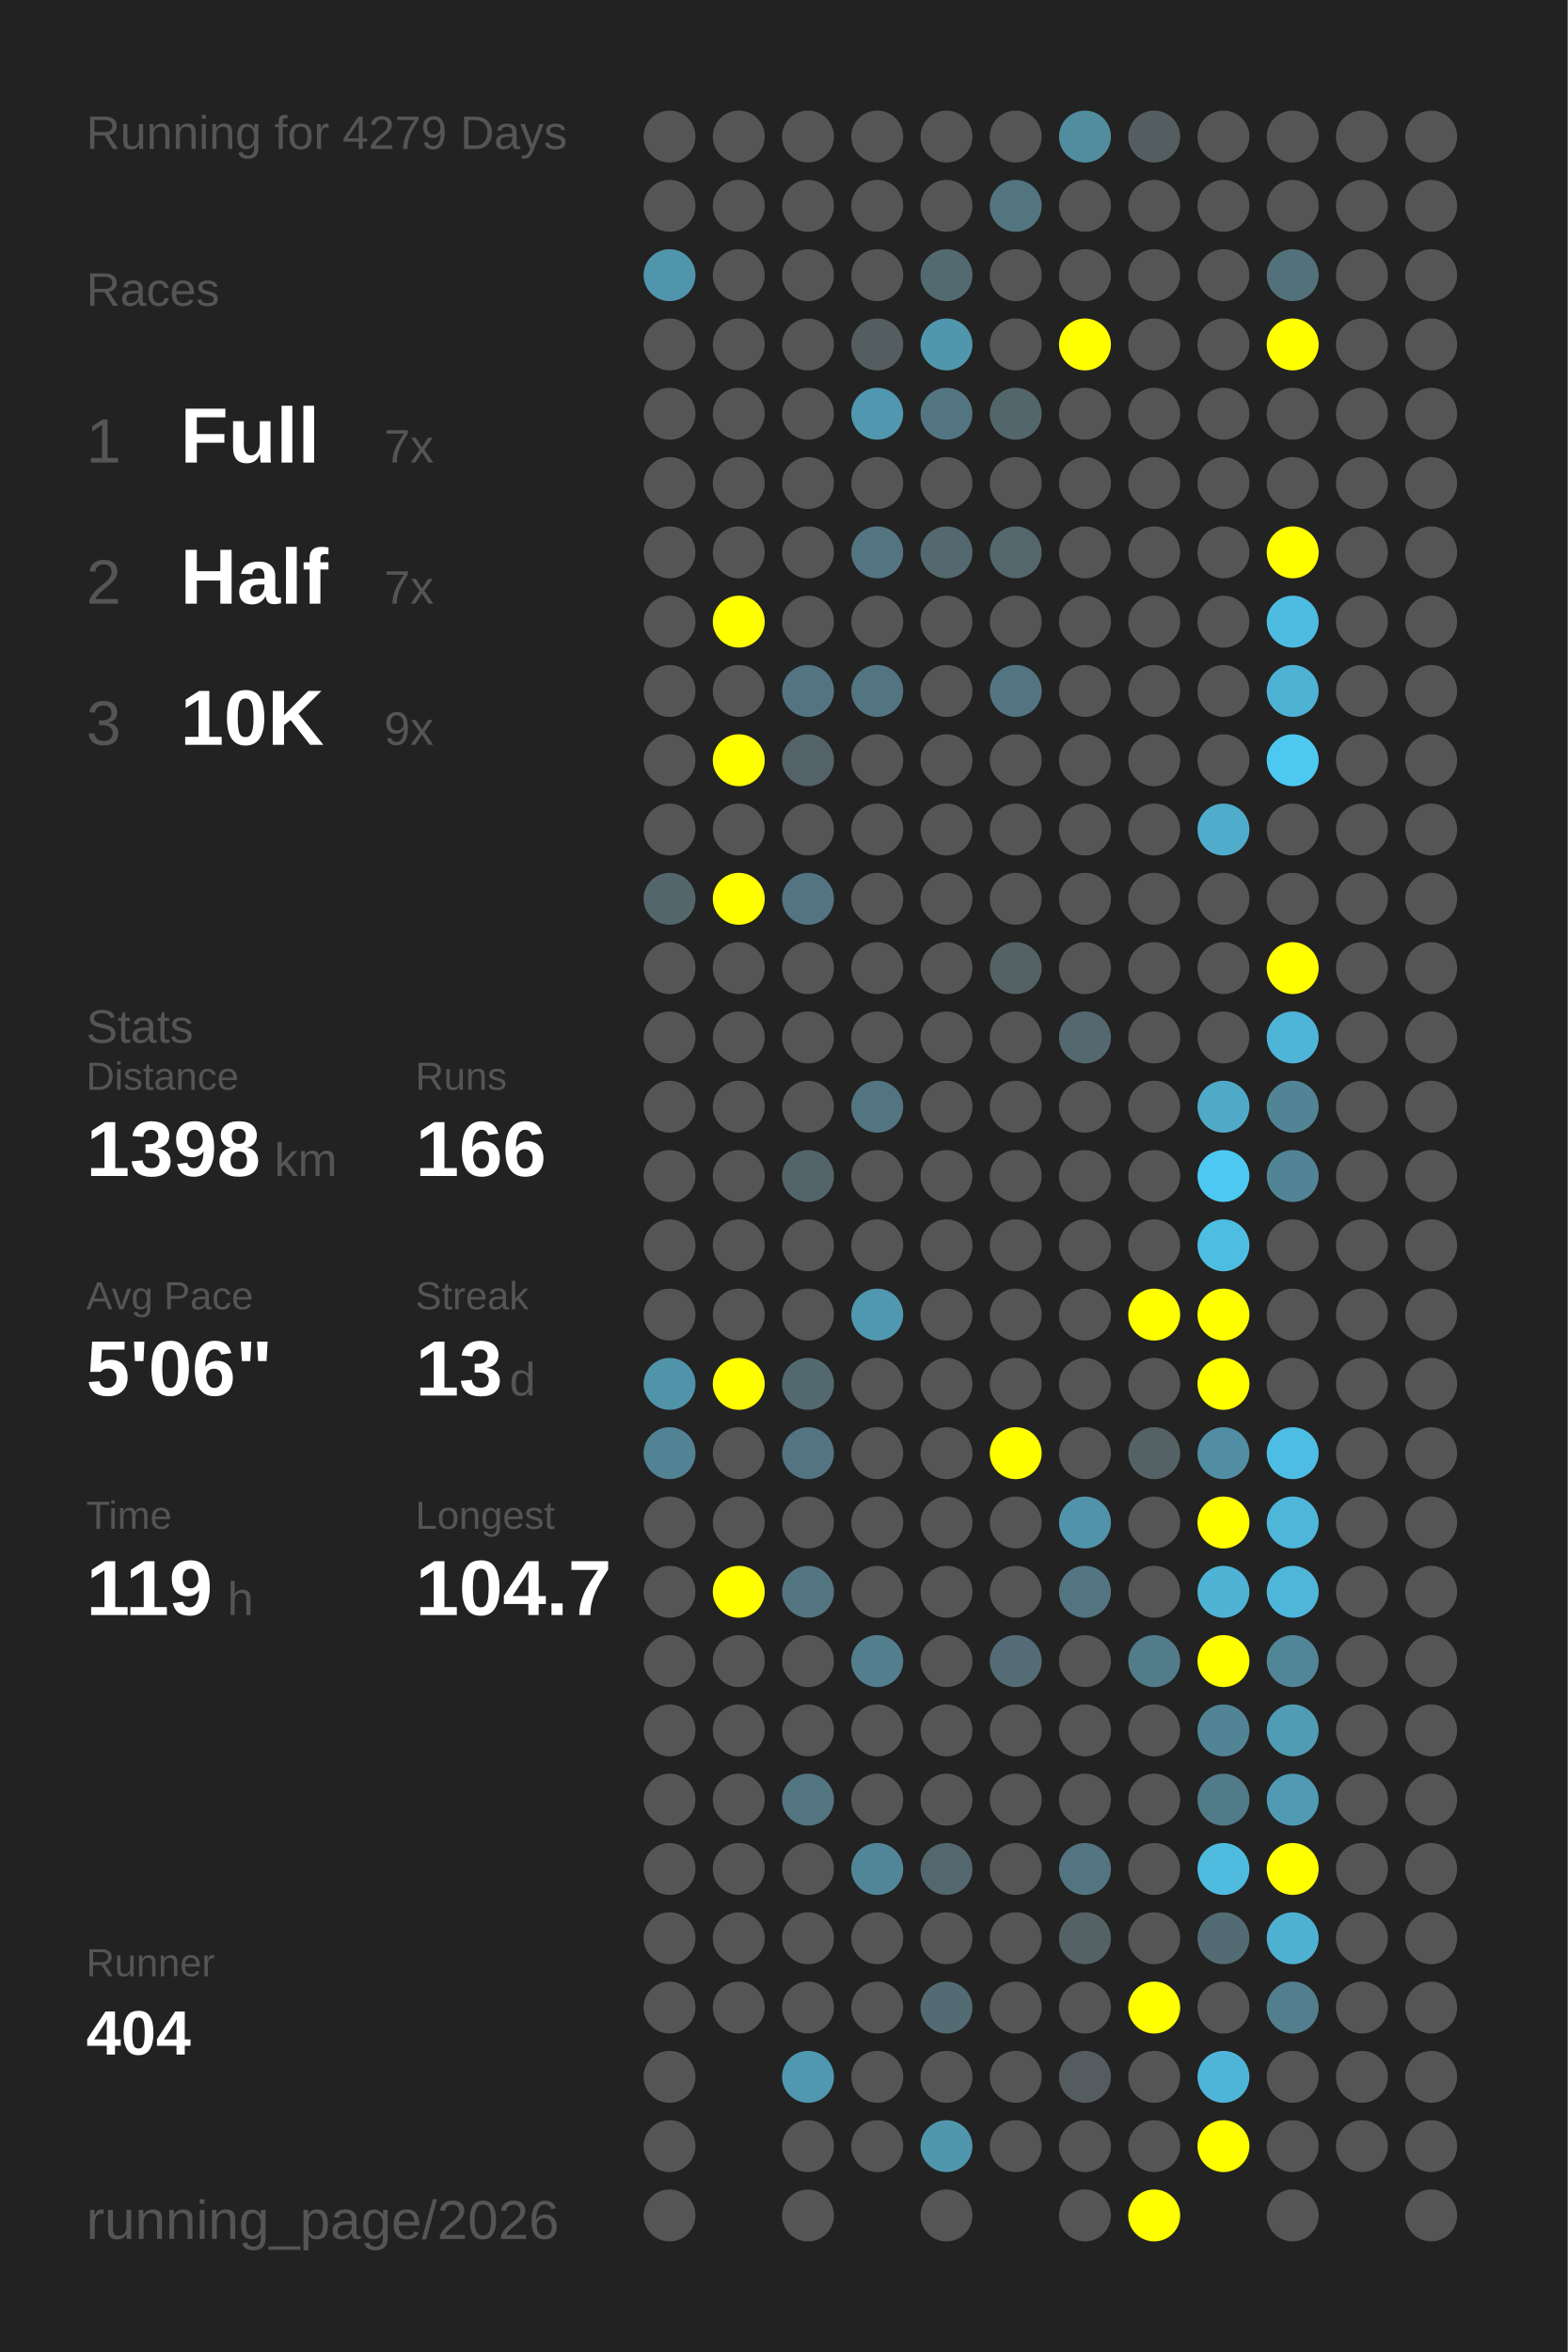
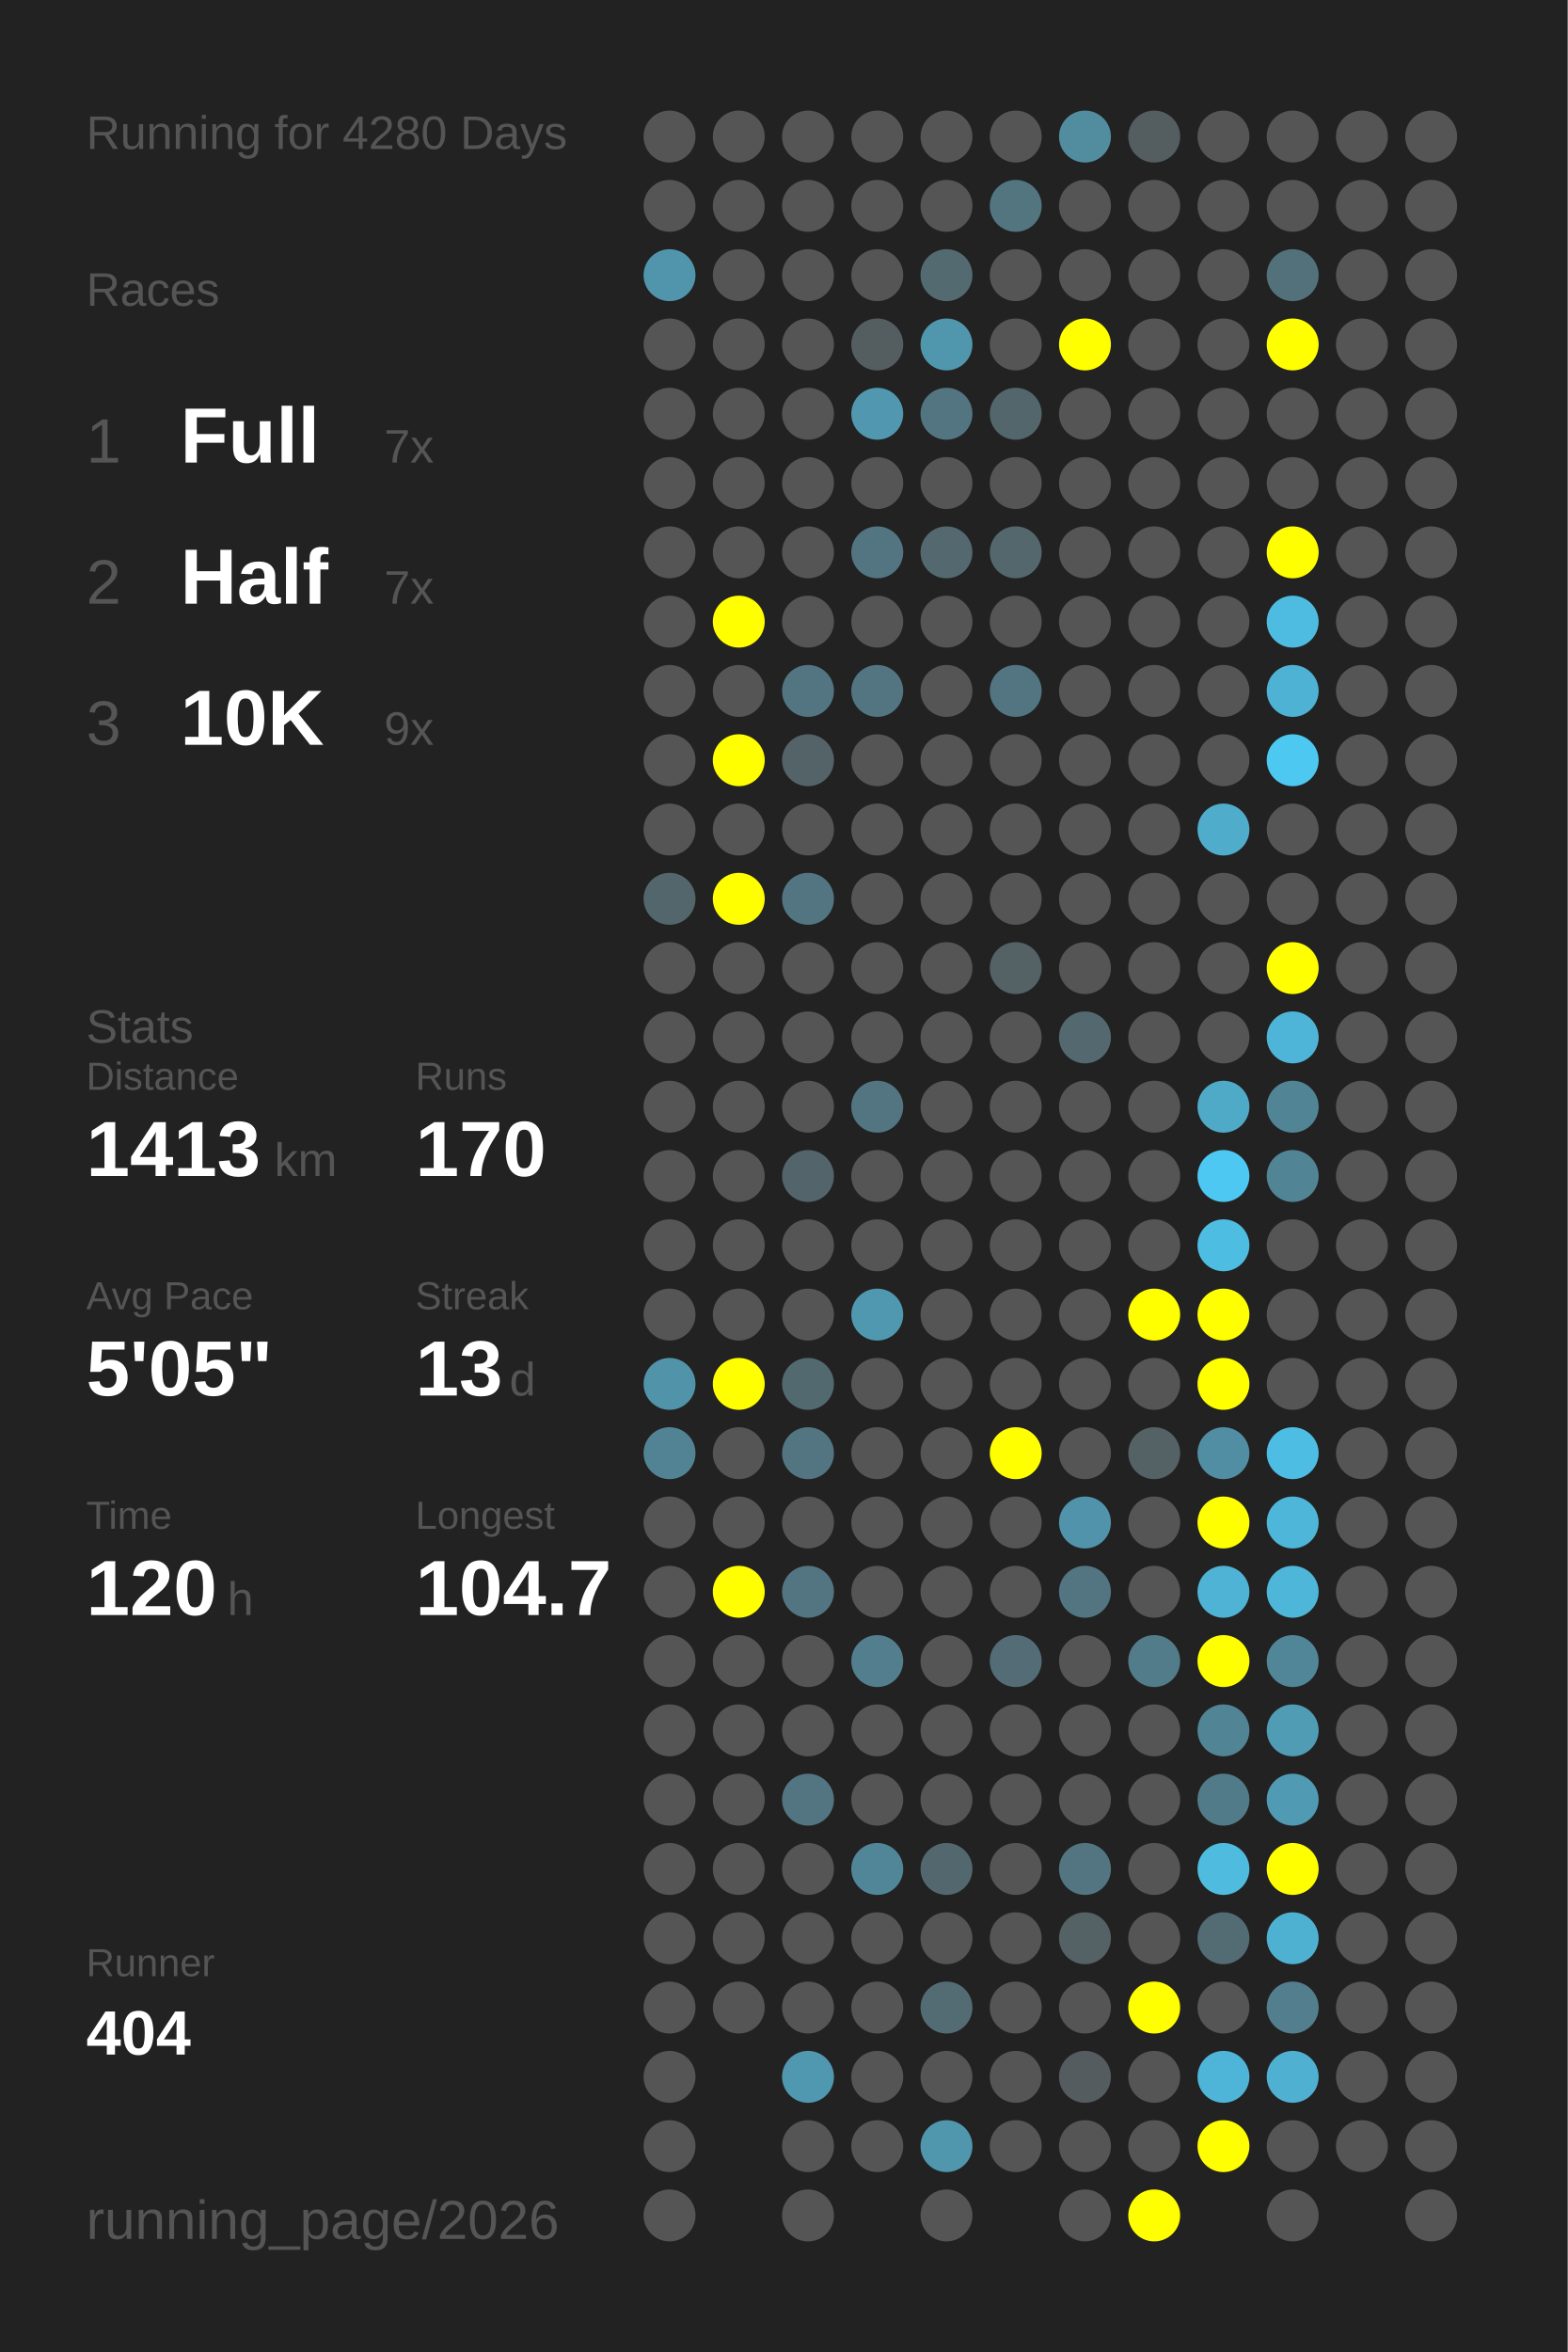
<svg xmlns="http://www.w3.org/2000/svg" baseProfile="full" height="300mm" version="1.1" viewBox="0,0,200,300" width="200mm">
  <defs />
  <rect fill="#222222" height="300" width="200" x="0" y="0" />
-   <text fill="#555555" style="font-size:6px; font-family:Arial;" x="11" y="19">Running for 4279 Days</text>
+   <text fill="#555555" style="font-size:6px; font-family:Arial;" x="11" y="19">Running for 4280 Days</text>
  <text fill="#555555" style="font-size:6px; font-family:Arial;" x="11" y="39">Races</text>
  <text fill="#555555" style="font-size:8px; font-family:Arial;" x="11" y="59">1</text>
  <text fill="#FFFFFF" style="font-size:10px; font-family:Arial; font-weight:bold;" x="23" y="59">Full</text>
  <text fill="#555555" style="font-size:6px; font-family:Arial;" x="49" y="59">7x</text>
  <text fill="#555555" style="font-size:8px; font-family:Arial;" x="11" y="77">2</text>
  <text fill="#FFFFFF" style="font-size:10px; font-family:Arial; font-weight:bold;" x="23" y="77">Half</text>
  <text fill="#555555" style="font-size:6px; font-family:Arial;" x="49" y="77">7x</text>
  <text fill="#555555" style="font-size:8px; font-family:Arial;" x="11" y="95">3</text>
  <text fill="#FFFFFF" style="font-size:10px; font-family:Arial; font-weight:bold;" x="23" y="95">10K</text>
  <text fill="#555555" style="font-size:6px; font-family:Arial;" x="49" y="95">9x</text>
  <text fill="#555555" style="font-size:6px; font-family:Arial;" x="11" y="133">Stats</text>
  <text fill="#555555" style="font-size:5px; font-family:Arial;" x="11" y="139">Distance</text>
-   <text fill="#FFFFFF" style="font-size:10px; font-family:Arial; font-weight:bold;" x="11" y="150">1398</text>
+   <text fill="#FFFFFF" style="font-size:10px; font-family:Arial; font-weight:bold;" x="11" y="150">1413</text>
  <text fill="#555555" style="font-size:6px; font-family:Arial;" x="35" y="150">km</text>
  <text fill="#555555" style="font-size:5px; font-family:Arial;" x="53" y="139">Runs</text>
-   <text fill="#FFFFFF" style="font-size:10px; font-family:Arial; font-weight:bold;" x="53" y="150">166</text>
+   <text fill="#FFFFFF" style="font-size:10px; font-family:Arial; font-weight:bold;" x="53" y="150">170</text>
  <text fill="#555555" style="font-size:5px; font-family:Arial;" x="11" y="167">Avg Pace</text>
-   <text fill="#FFFFFF" style="font-size:10px; font-family:Arial; font-weight:bold;" x="11" y="178">5'06"</text>
+   <text fill="#FFFFFF" style="font-size:10px; font-family:Arial; font-weight:bold;" x="11" y="178">5'05"</text>
  <text fill="#555555" style="font-size:5px; font-family:Arial;" x="53" y="167">Streak</text>
  <text fill="#FFFFFF" style="font-size:10px; font-family:Arial; font-weight:bold;" x="53" y="178">13</text>
  <text fill="#555555" style="font-size:6px; font-family:Arial;" x="65" y="178">d</text>
  <text fill="#555555" style="font-size:5px; font-family:Arial;" x="11" y="195">Time</text>
-   <text fill="#FFFFFF" style="font-size:10px; font-family:Arial; font-weight:bold;" x="11" y="206">119</text>
+   <text fill="#FFFFFF" style="font-size:10px; font-family:Arial; font-weight:bold;" x="11" y="206">120</text>
  <text fill="#555555" style="font-size:6px; font-family:Arial;" x="29" y="206">h</text>
  <text fill="#555555" style="font-size:5px; font-family:Arial;" x="53" y="195">Longest</text>
  <text fill="#FFFFFF" style="font-size:10px; font-family:Arial; font-weight:bold;" x="53" y="206">104.7</text>
  <text fill="#555555" style="font-size:5px; font-family:Arial;" x="11" y="252.065">Runner</text>
  <text fill="#FFFFFF" style="font-size:8px; font-family:Arial; font-weight:bold;" x="11" y="262.065">404</text>
  <text fill="#555555" style="font-size:7px; font-family:Arial;" x="11" y="285.581">running_page/2026</text>
  <circle cx="85.417" cy="17.419" fill="#555555" r="3.312" />
  <circle cx="85.417" cy="26.258" fill="#555555" r="3.312" />
  <circle cx="85.417" cy="35.097" fill="#5095ac" r="3.312" />
  <circle cx="85.417" cy="43.935" fill="#555555" r="3.312" />
  <circle cx="85.417" cy="52.774" fill="#555555" r="3.312" />
  <circle cx="85.417" cy="61.613" fill="#555555" r="3.312" />
  <circle cx="85.417" cy="70.452" fill="#555555" r="3.312" />
  <circle cx="85.417" cy="79.29" fill="#555555" r="3.312" />
  <circle cx="85.417" cy="88.129" fill="#555555" r="3.312" />
  <circle cx="85.417" cy="96.968" fill="#555555" r="3.312" />
  <circle cx="85.417" cy="105.806" fill="#555555" r="3.312" />
  <circle cx="85.417" cy="114.645" fill="#53666c" r="3.312" />
  <circle cx="85.417" cy="123.484" fill="#555555" r="3.312" />
  <circle cx="85.417" cy="132.323" fill="#555555" r="3.312" />
  <circle cx="85.417" cy="141.161" fill="#555555" r="3.312" />
  <circle cx="85.417" cy="150" fill="#555555" r="3.312" />
  <circle cx="85.417" cy="158.839" fill="#555555" r="3.312" />
  <circle cx="85.417" cy="167.677" fill="#555555" r="3.312" />
  <circle cx="85.417" cy="176.516" fill="#5193a9" r="3.312" />
  <circle cx="85.417" cy="185.355" fill="#528394" r="3.312" />
  <circle cx="85.417" cy="194.194" fill="#555555" r="3.312" />
  <circle cx="85.417" cy="203.032" fill="#555555" r="3.312" />
  <circle cx="85.417" cy="211.871" fill="#555555" r="3.312" />
  <circle cx="85.417" cy="220.71" fill="#555555" r="3.312" />
  <circle cx="85.417" cy="229.548" fill="#555555" r="3.312" />
  <circle cx="85.417" cy="238.387" fill="#555555" r="3.312" />
  <circle cx="85.417" cy="247.226" fill="#555555" r="3.312" />
  <circle cx="85.417" cy="256.065" fill="#555555" r="3.312" />
  <circle cx="85.417" cy="264.903" fill="#555555" r="3.312" />
  <circle cx="85.417" cy="273.742" fill="#555555" r="3.312" />
  <circle cx="85.417" cy="282.581" fill="#555555" r="3.312" />
  <circle cx="94.25" cy="17.419" fill="#555555" r="3.312" />
  <circle cx="94.25" cy="26.258" fill="#555555" r="3.312" />
  <circle cx="94.25" cy="35.097" fill="#555555" r="3.312" />
  <circle cx="94.25" cy="43.935" fill="#555555" r="3.312" />
  <circle cx="94.25" cy="52.774" fill="#555555" r="3.312" />
  <circle cx="94.25" cy="61.613" fill="#555555" r="3.312" />
  <circle cx="94.25" cy="70.452" fill="#555555" r="3.312" />
  <circle cx="94.25" cy="79.29" fill="#FFFF00" r="3.312" />
  <circle cx="94.25" cy="88.129" fill="#555555" r="3.312" />
  <circle cx="94.25" cy="96.968" fill="#FFFF00" r="3.312" />
  <circle cx="94.25" cy="105.806" fill="#555555" r="3.312" />
  <circle cx="94.25" cy="114.645" fill="#FFFF00" r="3.312" />
  <circle cx="94.25" cy="123.484" fill="#555555" r="3.312" />
  <circle cx="94.25" cy="132.323" fill="#555555" r="3.312" />
  <circle cx="94.25" cy="141.161" fill="#555555" r="3.312" />
  <circle cx="94.25" cy="150" fill="#555555" r="3.312" />
  <circle cx="94.25" cy="158.839" fill="#555555" r="3.312" />
  <circle cx="94.25" cy="167.677" fill="#555555" r="3.312" />
  <circle cx="94.25" cy="176.516" fill="#FFFF00" r="3.312" />
  <circle cx="94.25" cy="185.355" fill="#555555" r="3.312" />
  <circle cx="94.25" cy="194.194" fill="#555555" r="3.312" />
  <circle cx="94.25" cy="203.032" fill="#FFFF00" r="3.312" />
  <circle cx="94.25" cy="211.871" fill="#555555" r="3.312" />
  <circle cx="94.25" cy="220.71" fill="#555555" r="3.312" />
  <circle cx="94.25" cy="229.548" fill="#555555" r="3.312" />
  <circle cx="94.25" cy="238.387" fill="#555555" r="3.312" />
  <circle cx="94.25" cy="247.226" fill="#555555" r="3.312" />
  <circle cx="94.25" cy="256.065" fill="#555555" r="3.312" />
  <circle cx="103.083" cy="17.419" fill="#555555" r="3.312" />
  <circle cx="103.083" cy="26.258" fill="#555555" r="3.312" />
  <circle cx="103.083" cy="35.097" fill="#555555" r="3.312" />
  <circle cx="103.083" cy="43.935" fill="#555555" r="3.312" />
  <circle cx="103.083" cy="52.774" fill="#555555" r="3.312" />
  <circle cx="103.083" cy="61.613" fill="#555555" r="3.312" />
  <circle cx="103.083" cy="70.452" fill="#555555" r="3.312" />
  <circle cx="103.083" cy="79.29" fill="#555555" r="3.312" />
  <circle cx="103.083" cy="88.129" fill="#527581" r="3.312" />
  <circle cx="103.083" cy="96.968" fill="#546368" r="3.312" />
  <circle cx="103.083" cy="105.806" fill="#555555" r="3.312" />
  <circle cx="103.083" cy="114.645" fill="#527581" r="3.312" />
  <circle cx="103.083" cy="123.484" fill="#555555" r="3.312" />
  <circle cx="103.083" cy="132.323" fill="#555555" r="3.312" />
  <circle cx="103.083" cy="141.161" fill="#555555" r="3.312" />
  <circle cx="103.083" cy="150" fill="#53646a" r="3.312" />
  <circle cx="103.083" cy="158.839" fill="#555555" r="3.312" />
  <circle cx="103.083" cy="167.677" fill="#555555" r="3.312" />
  <circle cx="103.083" cy="176.516" fill="#536970" r="3.312" />
  <circle cx="103.083" cy="185.355" fill="#527581" r="3.312" />
  <circle cx="103.083" cy="194.194" fill="#555555" r="3.312" />
  <circle cx="103.083" cy="203.032" fill="#527581" r="3.312" />
  <circle cx="103.083" cy="211.871" fill="#555555" r="3.312" />
  <circle cx="103.083" cy="220.71" fill="#555555" r="3.312" />
  <circle cx="103.083" cy="229.548" fill="#527581" r="3.312" />
  <circle cx="103.083" cy="238.387" fill="#555555" r="3.312" />
  <circle cx="103.083" cy="247.226" fill="#555555" r="3.312" />
  <circle cx="103.083" cy="256.065" fill="#555555" r="3.312" />
  <circle cx="103.083" cy="264.903" fill="#5098b0" r="3.312" />
  <circle cx="103.083" cy="273.742" fill="#555555" r="3.312" />
  <circle cx="103.083" cy="282.581" fill="#555555" r="3.312" />
  <circle cx="111.917" cy="17.419" fill="#555555" r="3.312" />
  <circle cx="111.917" cy="26.258" fill="#555555" r="3.312" />
  <circle cx="111.917" cy="35.097" fill="#555555" r="3.312" />
  <circle cx="111.917" cy="43.935" fill="#545e61" r="3.312" />
  <circle cx="111.917" cy="52.774" fill="#5097af" r="3.312" />
  <circle cx="111.917" cy="61.613" fill="#555555" r="3.312" />
  <circle cx="111.917" cy="70.452" fill="#527581" r="3.312" />
  <circle cx="111.917" cy="79.29" fill="#555555" r="3.312" />
  <circle cx="111.917" cy="88.129" fill="#527581" r="3.312" />
  <circle cx="111.917" cy="96.968" fill="#555555" r="3.312" />
  <circle cx="111.917" cy="105.806" fill="#555555" r="3.312" />
  <circle cx="111.917" cy="114.645" fill="#555555" r="3.312" />
  <circle cx="111.917" cy="123.484" fill="#555555" r="3.312" />
  <circle cx="111.917" cy="132.323" fill="#555555" r="3.312" />
  <circle cx="111.917" cy="141.161" fill="#527581" r="3.312" />
  <circle cx="111.917" cy="150" fill="#555555" r="3.312" />
  <circle cx="111.917" cy="158.839" fill="#555555" r="3.312" />
  <circle cx="111.917" cy="167.677" fill="#5098b0" r="3.312" />
  <circle cx="111.917" cy="176.516" fill="#555555" r="3.312" />
  <circle cx="111.917" cy="185.355" fill="#555555" r="3.312" />
  <circle cx="111.917" cy="194.194" fill="#555555" r="3.312" />
  <circle cx="111.917" cy="203.032" fill="#555555" r="3.312" />
  <circle cx="111.917" cy="211.871" fill="#527e8e" r="3.312" />
  <circle cx="111.917" cy="220.71" fill="#555555" r="3.312" />
  <circle cx="111.917" cy="229.548" fill="#555555" r="3.312" />
  <circle cx="111.917" cy="238.387" fill="#518698" r="3.312" />
  <circle cx="111.917" cy="247.226" fill="#555555" r="3.312" />
  <circle cx="111.917" cy="256.065" fill="#555555" r="3.312" />
  <circle cx="111.917" cy="264.903" fill="#555555" r="3.312" />
  <circle cx="111.917" cy="273.742" fill="#555555" r="3.312" />
  <circle cx="120.75" cy="17.419" fill="#555555" r="3.312" />
  <circle cx="120.75" cy="26.258" fill="#555555" r="3.312" />
  <circle cx="120.75" cy="35.097" fill="#536a71" r="3.312" />
  <circle cx="120.75" cy="43.935" fill="#5096ad" r="3.312" />
  <circle cx="120.75" cy="52.774" fill="#527581" r="3.312" />
  <circle cx="120.75" cy="61.613" fill="#555555" r="3.312" />
  <circle cx="120.75" cy="70.452" fill="#53686f" r="3.312" />
  <circle cx="120.75" cy="79.29" fill="#555555" r="3.312" />
  <circle cx="120.75" cy="88.129" fill="#555555" r="3.312" />
  <circle cx="120.75" cy="96.968" fill="#555555" r="3.312" />
  <circle cx="120.75" cy="105.806" fill="#555555" r="3.312" />
  <circle cx="120.75" cy="114.645" fill="#555555" r="3.312" />
  <circle cx="120.75" cy="123.484" fill="#555555" r="3.312" />
  <circle cx="120.75" cy="132.323" fill="#555555" r="3.312" />
  <circle cx="120.75" cy="141.161" fill="#555555" r="3.312" />
  <circle cx="120.75" cy="150" fill="#555555" r="3.312" />
  <circle cx="120.75" cy="158.839" fill="#555555" r="3.312" />
  <circle cx="120.75" cy="167.677" fill="#555555" r="3.312" />
  <circle cx="120.75" cy="176.516" fill="#555555" r="3.312" />
  <circle cx="120.75" cy="185.355" fill="#555555" r="3.312" />
  <circle cx="120.75" cy="194.194" fill="#555555" r="3.312" />
  <circle cx="120.75" cy="203.032" fill="#555555" r="3.312" />
  <circle cx="120.75" cy="211.871" fill="#555555" r="3.312" />
  <circle cx="120.75" cy="220.71" fill="#555555" r="3.312" />
  <circle cx="120.75" cy="229.548" fill="#555555" r="3.312" />
  <circle cx="120.75" cy="238.387" fill="#53676e" r="3.312" />
  <circle cx="120.75" cy="247.226" fill="#555555" r="3.312" />
  <circle cx="120.75" cy="256.065" fill="#536c74" r="3.312" />
  <circle cx="120.75" cy="264.903" fill="#555555" r="3.312" />
  <circle cx="120.75" cy="273.742" fill="#5096ad" r="3.312" />
  <circle cx="120.75" cy="282.581" fill="#555555" r="3.312" />
  <circle cx="129.583" cy="17.419" fill="#555555" r="3.312" />
  <circle cx="129.583" cy="26.258" fill="#527580" r="3.312" />
  <circle cx="129.583" cy="35.097" fill="#555555" r="3.312" />
  <circle cx="129.583" cy="43.935" fill="#555555" r="3.312" />
  <circle cx="129.583" cy="52.774" fill="#53666c" r="3.312" />
  <circle cx="129.583" cy="61.613" fill="#555555" r="3.312" />
  <circle cx="129.583" cy="70.452" fill="#53676d" r="3.312" />
  <circle cx="129.583" cy="79.29" fill="#555555" r="3.312" />
  <circle cx="129.583" cy="88.129" fill="#527581" r="3.312" />
  <circle cx="129.583" cy="96.968" fill="#555555" r="3.312" />
  <circle cx="129.583" cy="105.806" fill="#555555" r="3.312" />
  <circle cx="129.583" cy="114.645" fill="#555555" r="3.312" />
  <circle cx="129.583" cy="123.484" fill="#546165" r="3.312" />
  <circle cx="129.583" cy="132.323" fill="#555555" r="3.312" />
  <circle cx="129.583" cy="141.161" fill="#555555" r="3.312" />
  <circle cx="129.583" cy="150" fill="#555555" r="3.312" />
  <circle cx="129.583" cy="158.839" fill="#555555" r="3.312" />
  <circle cx="129.583" cy="167.677" fill="#555555" r="3.312" />
  <circle cx="129.583" cy="176.516" fill="#555555" r="3.312" />
  <circle cx="129.583" cy="185.355" fill="#FFFF00" r="3.312" />
  <circle cx="129.583" cy="194.194" fill="#555555" r="3.312" />
  <circle cx="129.583" cy="203.032" fill="#555555" r="3.312" />
  <circle cx="129.583" cy="211.871" fill="#536c75" r="3.312" />
  <circle cx="129.583" cy="220.71" fill="#555555" r="3.312" />
  <circle cx="129.583" cy="229.548" fill="#555555" r="3.312" />
  <circle cx="129.583" cy="238.387" fill="#555555" r="3.312" />
  <circle cx="129.583" cy="247.226" fill="#555555" r="3.312" />
  <circle cx="129.583" cy="256.065" fill="#555555" r="3.312" />
  <circle cx="129.583" cy="264.903" fill="#555555" r="3.312" />
  <circle cx="129.583" cy="273.742" fill="#555555" r="3.312" />
  <circle cx="138.417" cy="17.419" fill="#518c9f" r="3.312" />
  <circle cx="138.417" cy="26.258" fill="#555555" r="3.312" />
  <circle cx="138.417" cy="35.097" fill="#555555" r="3.312" />
  <circle cx="138.417" cy="43.935" fill="#FFFF00" r="3.312" />
  <circle cx="138.417" cy="52.774" fill="#555555" r="3.312" />
  <circle cx="138.417" cy="61.613" fill="#555555" r="3.312" />
  <circle cx="138.417" cy="70.452" fill="#555555" r="3.312" />
  <circle cx="138.417" cy="79.29" fill="#555555" r="3.312" />
  <circle cx="138.417" cy="88.129" fill="#555555" r="3.312" />
  <circle cx="138.417" cy="96.968" fill="#555555" r="3.312" />
  <circle cx="138.417" cy="105.806" fill="#555555" r="3.312" />
  <circle cx="138.417" cy="114.645" fill="#555555" r="3.312" />
  <circle cx="138.417" cy="123.484" fill="#555555" r="3.312" />
  <circle cx="138.417" cy="132.323" fill="#53686f" r="3.312" />
  <circle cx="138.417" cy="141.161" fill="#555555" r="3.312" />
  <circle cx="138.417" cy="150" fill="#555555" r="3.312" />
  <circle cx="138.417" cy="158.839" fill="#555555" r="3.312" />
  <circle cx="138.417" cy="167.677" fill="#555555" r="3.312" />
  <circle cx="138.417" cy="176.516" fill="#555555" r="3.312" />
  <circle cx="138.417" cy="185.355" fill="#555555" r="3.312" />
  <circle cx="138.417" cy="194.194" fill="#5093aa" r="3.312" />
  <circle cx="138.417" cy="203.032" fill="#527581" r="3.312" />
  <circle cx="138.417" cy="211.871" fill="#555555" r="3.312" />
  <circle cx="138.417" cy="220.71" fill="#555555" r="3.312" />
  <circle cx="138.417" cy="229.548" fill="#555555" r="3.312" />
  <circle cx="138.417" cy="238.387" fill="#527581" r="3.312" />
  <circle cx="138.417" cy="247.226" fill="#546165" r="3.312" />
  <circle cx="138.417" cy="256.065" fill="#555555" r="3.312" />
  <circle cx="138.417" cy="264.903" fill="#545c5f" r="3.312" />
  <circle cx="138.417" cy="273.742" fill="#555555" r="3.312" />
  <circle cx="138.417" cy="282.581" fill="#555555" r="3.312" />
  <circle cx="147.25" cy="17.419" fill="#545e61" r="3.312" />
  <circle cx="147.25" cy="26.258" fill="#555555" r="3.312" />
  <circle cx="147.25" cy="35.097" fill="#555555" r="3.312" />
  <circle cx="147.25" cy="43.935" fill="#555555" r="3.312" />
  <circle cx="147.25" cy="52.774" fill="#555555" r="3.312" />
  <circle cx="147.25" cy="61.613" fill="#555555" r="3.312" />
  <circle cx="147.25" cy="70.452" fill="#555555" r="3.312" />
  <circle cx="147.25" cy="79.29" fill="#555555" r="3.312" />
  <circle cx="147.25" cy="88.129" fill="#555555" r="3.312" />
  <circle cx="147.25" cy="96.968" fill="#555555" r="3.312" />
  <circle cx="147.25" cy="105.806" fill="#555555" r="3.312" />
  <circle cx="147.25" cy="114.645" fill="#555555" r="3.312" />
  <circle cx="147.25" cy="123.484" fill="#555555" r="3.312" />
  <circle cx="147.25" cy="132.323" fill="#555555" r="3.312" />
  <circle cx="147.25" cy="141.161" fill="#555555" r="3.312" />
  <circle cx="147.25" cy="150" fill="#555555" r="3.312" />
  <circle cx="147.25" cy="158.839" fill="#555555" r="3.312" />
  <circle cx="147.25" cy="167.677" fill="#FFFF00" r="3.312" />
  <circle cx="147.25" cy="176.516" fill="#555555" r="3.312" />
  <circle cx="147.25" cy="185.355" fill="#546165" r="3.312" />
  <circle cx="147.25" cy="194.194" fill="#555555" r="3.312" />
  <circle cx="147.25" cy="203.032" fill="#555555" r="3.312" />
  <circle cx="147.25" cy="211.871" fill="#527c8a" r="3.312" />
  <circle cx="147.25" cy="220.71" fill="#555555" r="3.312" />
  <circle cx="147.25" cy="229.548" fill="#555555" r="3.312" />
  <circle cx="147.25" cy="238.387" fill="#555555" r="3.312" />
  <circle cx="147.25" cy="247.226" fill="#555555" r="3.312" />
  <circle cx="147.25" cy="256.065" fill="#FFFF00" r="3.312" />
  <circle cx="147.25" cy="264.903" fill="#555555" r="3.312" />
  <circle cx="147.25" cy="273.742" fill="#555555" r="3.312" />
  <circle cx="147.25" cy="282.581" fill="#FFFF00" r="3.312" />
  <circle cx="156.083" cy="17.419" fill="#555555" r="3.312" />
  <circle cx="156.083" cy="26.258" fill="#555555" r="3.312" />
  <circle cx="156.083" cy="35.097" fill="#555555" r="3.312" />
  <circle cx="156.083" cy="43.935" fill="#555555" r="3.312" />
  <circle cx="156.083" cy="52.774" fill="#555555" r="3.312" />
  <circle cx="156.083" cy="61.613" fill="#555555" r="3.312" />
  <circle cx="156.083" cy="70.452" fill="#555555" r="3.312" />
  <circle cx="156.083" cy="79.29" fill="#555555" r="3.312" />
  <circle cx="156.083" cy="88.129" fill="#555555" r="3.312" />
  <circle cx="156.083" cy="96.968" fill="#555555" r="3.312" />
  <circle cx="156.083" cy="105.806" fill="#4faccb" r="3.312" />
  <circle cx="156.083" cy="114.645" fill="#555555" r="3.312" />
  <circle cx="156.083" cy="123.484" fill="#555555" r="3.312" />
  <circle cx="156.083" cy="132.323" fill="#555555" r="3.312" />
  <circle cx="156.083" cy="141.161" fill="#4faac8" r="3.312" />
  <circle cx="156.083" cy="150" fill="#4dc8f2" r="3.312" />
  <circle cx="156.083" cy="158.839" fill="#4ebde2" r="3.312" />
  <circle cx="156.083" cy="167.677" fill="#FFFF00" r="3.312" />
  <circle cx="156.083" cy="176.516" fill="#FFFF00" r="3.312" />
  <circle cx="156.083" cy="185.355" fill="#518ea3" r="3.312" />
  <circle cx="156.083" cy="194.194" fill="#FFFF00" r="3.312" />
  <circle cx="156.083" cy="203.032" fill="#4eb3d5" r="3.312" />
  <circle cx="156.083" cy="211.871" fill="#FFFF00" r="3.312" />
  <circle cx="156.083" cy="220.71" fill="#518495" r="3.312" />
  <circle cx="156.083" cy="229.548" fill="#527b89" r="3.312" />
  <circle cx="156.083" cy="238.387" fill="#4ebbdf" r="3.312" />
  <circle cx="156.083" cy="247.226" fill="#536b73" r="3.312" />
  <circle cx="156.083" cy="256.065" fill="#555555" r="3.312" />
  <circle cx="156.083" cy="264.903" fill="#4eb5d8" r="3.312" />
  <circle cx="156.083" cy="273.742" fill="#FFFF00" r="3.312" />
  <circle cx="164.917" cy="17.419" fill="#555555" r="3.312" />
  <circle cx="164.917" cy="26.258" fill="#555555" r="3.312" />
  <circle cx="164.917" cy="35.097" fill="#53717b" r="3.312" />
  <circle cx="164.917" cy="43.935" fill="#FFFF00" r="3.312" />
  <circle cx="164.917" cy="52.774" fill="#555555" r="3.312" />
  <circle cx="164.917" cy="61.613" fill="#555555" r="3.312" />
  <circle cx="164.917" cy="70.452" fill="#FFFF00" r="3.312" />
  <circle cx="164.917" cy="79.29" fill="#4ebce1" r="3.312" />
  <circle cx="164.917" cy="88.129" fill="#4eb2d4" r="3.312" />
  <circle cx="164.917" cy="96.968" fill="#4dc8f1" r="3.312" />
  <circle cx="164.917" cy="105.806" fill="#555555" r="3.312" />
  <circle cx="164.917" cy="114.645" fill="#555555" r="3.312" />
  <circle cx="164.917" cy="123.484" fill="#FFFF00" r="3.312" />
  <circle cx="164.917" cy="132.323" fill="#4eb5d8" r="3.312" />
  <circle cx="164.917" cy="141.161" fill="#518596" r="3.312" />
  <circle cx="164.917" cy="150" fill="#518596" r="3.312" />
  <circle cx="164.917" cy="158.839" fill="#555555" r="3.312" />
  <circle cx="164.917" cy="167.677" fill="#555555" r="3.312" />
  <circle cx="164.917" cy="176.516" fill="#555555" r="3.312" />
  <circle cx="164.917" cy="185.355" fill="#4ebde3" r="3.312" />
  <circle cx="164.917" cy="194.194" fill="#4eb6d9" r="3.312" />
  <circle cx="164.917" cy="203.032" fill="#4eb6d9" r="3.312" />
  <circle cx="164.917" cy="211.871" fill="#518698" r="3.312" />
  <circle cx="164.917" cy="220.71" fill="#509cb5" r="3.312" />
  <circle cx="164.917" cy="229.548" fill="#509ab3" r="3.312" />
  <circle cx="164.917" cy="238.387" fill="#FFFF00" r="3.312" />
  <circle cx="164.917" cy="247.226" fill="#4fb1d2" r="3.312" />
  <circle cx="164.917" cy="256.065" fill="#527e8d" r="3.312" />
-   <circle cx="164.917" cy="264.903" fill="#555555" r="3.312" />
+   <circle cx="164.917" cy="264.903" fill="#4fb0d1" r="3.312" />
  <circle cx="164.917" cy="273.742" fill="#555555" r="3.312" />
  <circle cx="164.917" cy="282.581" fill="#555555" r="3.312" />
  <circle cx="173.75" cy="17.419" fill="#555555" r="3.312" />
  <circle cx="173.75" cy="26.258" fill="#555555" r="3.312" />
  <circle cx="173.75" cy="35.097" fill="#555555" r="3.312" />
  <circle cx="173.75" cy="43.935" fill="#555555" r="3.312" />
  <circle cx="173.75" cy="52.774" fill="#555555" r="3.312" />
  <circle cx="173.75" cy="61.613" fill="#555555" r="3.312" />
  <circle cx="173.75" cy="70.452" fill="#555555" r="3.312" />
  <circle cx="173.75" cy="79.29" fill="#555555" r="3.312" />
  <circle cx="173.75" cy="88.129" fill="#555555" r="3.312" />
  <circle cx="173.75" cy="96.968" fill="#555555" r="3.312" />
  <circle cx="173.75" cy="105.806" fill="#555555" r="3.312" />
  <circle cx="173.75" cy="114.645" fill="#555555" r="3.312" />
  <circle cx="173.75" cy="123.484" fill="#555555" r="3.312" />
  <circle cx="173.75" cy="132.323" fill="#555555" r="3.312" />
  <circle cx="173.75" cy="141.161" fill="#555555" r="3.312" />
  <circle cx="173.75" cy="150" fill="#555555" r="3.312" />
  <circle cx="173.75" cy="158.839" fill="#555555" r="3.312" />
  <circle cx="173.75" cy="167.677" fill="#555555" r="3.312" />
  <circle cx="173.75" cy="176.516" fill="#555555" r="3.312" />
  <circle cx="173.75" cy="185.355" fill="#555555" r="3.312" />
  <circle cx="173.75" cy="194.194" fill="#555555" r="3.312" />
  <circle cx="173.75" cy="203.032" fill="#555555" r="3.312" />
  <circle cx="173.75" cy="211.871" fill="#555555" r="3.312" />
  <circle cx="173.75" cy="220.71" fill="#555555" r="3.312" />
  <circle cx="173.75" cy="229.548" fill="#555555" r="3.312" />
  <circle cx="173.75" cy="238.387" fill="#555555" r="3.312" />
  <circle cx="173.75" cy="247.226" fill="#555555" r="3.312" />
  <circle cx="173.75" cy="256.065" fill="#555555" r="3.312" />
  <circle cx="173.75" cy="264.903" fill="#555555" r="3.312" />
  <circle cx="173.75" cy="273.742" fill="#555555" r="3.312" />
  <circle cx="182.583" cy="17.419" fill="#555555" r="3.312" />
  <circle cx="182.583" cy="26.258" fill="#555555" r="3.312" />
  <circle cx="182.583" cy="35.097" fill="#555555" r="3.312" />
  <circle cx="182.583" cy="43.935" fill="#555555" r="3.312" />
  <circle cx="182.583" cy="52.774" fill="#555555" r="3.312" />
  <circle cx="182.583" cy="61.613" fill="#555555" r="3.312" />
  <circle cx="182.583" cy="70.452" fill="#555555" r="3.312" />
  <circle cx="182.583" cy="79.29" fill="#555555" r="3.312" />
  <circle cx="182.583" cy="88.129" fill="#555555" r="3.312" />
  <circle cx="182.583" cy="96.968" fill="#555555" r="3.312" />
  <circle cx="182.583" cy="105.806" fill="#555555" r="3.312" />
  <circle cx="182.583" cy="114.645" fill="#555555" r="3.312" />
  <circle cx="182.583" cy="123.484" fill="#555555" r="3.312" />
  <circle cx="182.583" cy="132.323" fill="#555555" r="3.312" />
  <circle cx="182.583" cy="141.161" fill="#555555" r="3.312" />
  <circle cx="182.583" cy="150" fill="#555555" r="3.312" />
  <circle cx="182.583" cy="158.839" fill="#555555" r="3.312" />
  <circle cx="182.583" cy="167.677" fill="#555555" r="3.312" />
  <circle cx="182.583" cy="176.516" fill="#555555" r="3.312" />
  <circle cx="182.583" cy="185.355" fill="#555555" r="3.312" />
  <circle cx="182.583" cy="194.194" fill="#555555" r="3.312" />
  <circle cx="182.583" cy="203.032" fill="#555555" r="3.312" />
  <circle cx="182.583" cy="211.871" fill="#555555" r="3.312" />
  <circle cx="182.583" cy="220.71" fill="#555555" r="3.312" />
  <circle cx="182.583" cy="229.548" fill="#555555" r="3.312" />
  <circle cx="182.583" cy="238.387" fill="#555555" r="3.312" />
  <circle cx="182.583" cy="247.226" fill="#555555" r="3.312" />
  <circle cx="182.583" cy="256.065" fill="#555555" r="3.312" />
  <circle cx="182.583" cy="264.903" fill="#555555" r="3.312" />
  <circle cx="182.583" cy="273.742" fill="#555555" r="3.312" />
  <circle cx="182.583" cy="282.581" fill="#555555" r="3.312" />
</svg>
